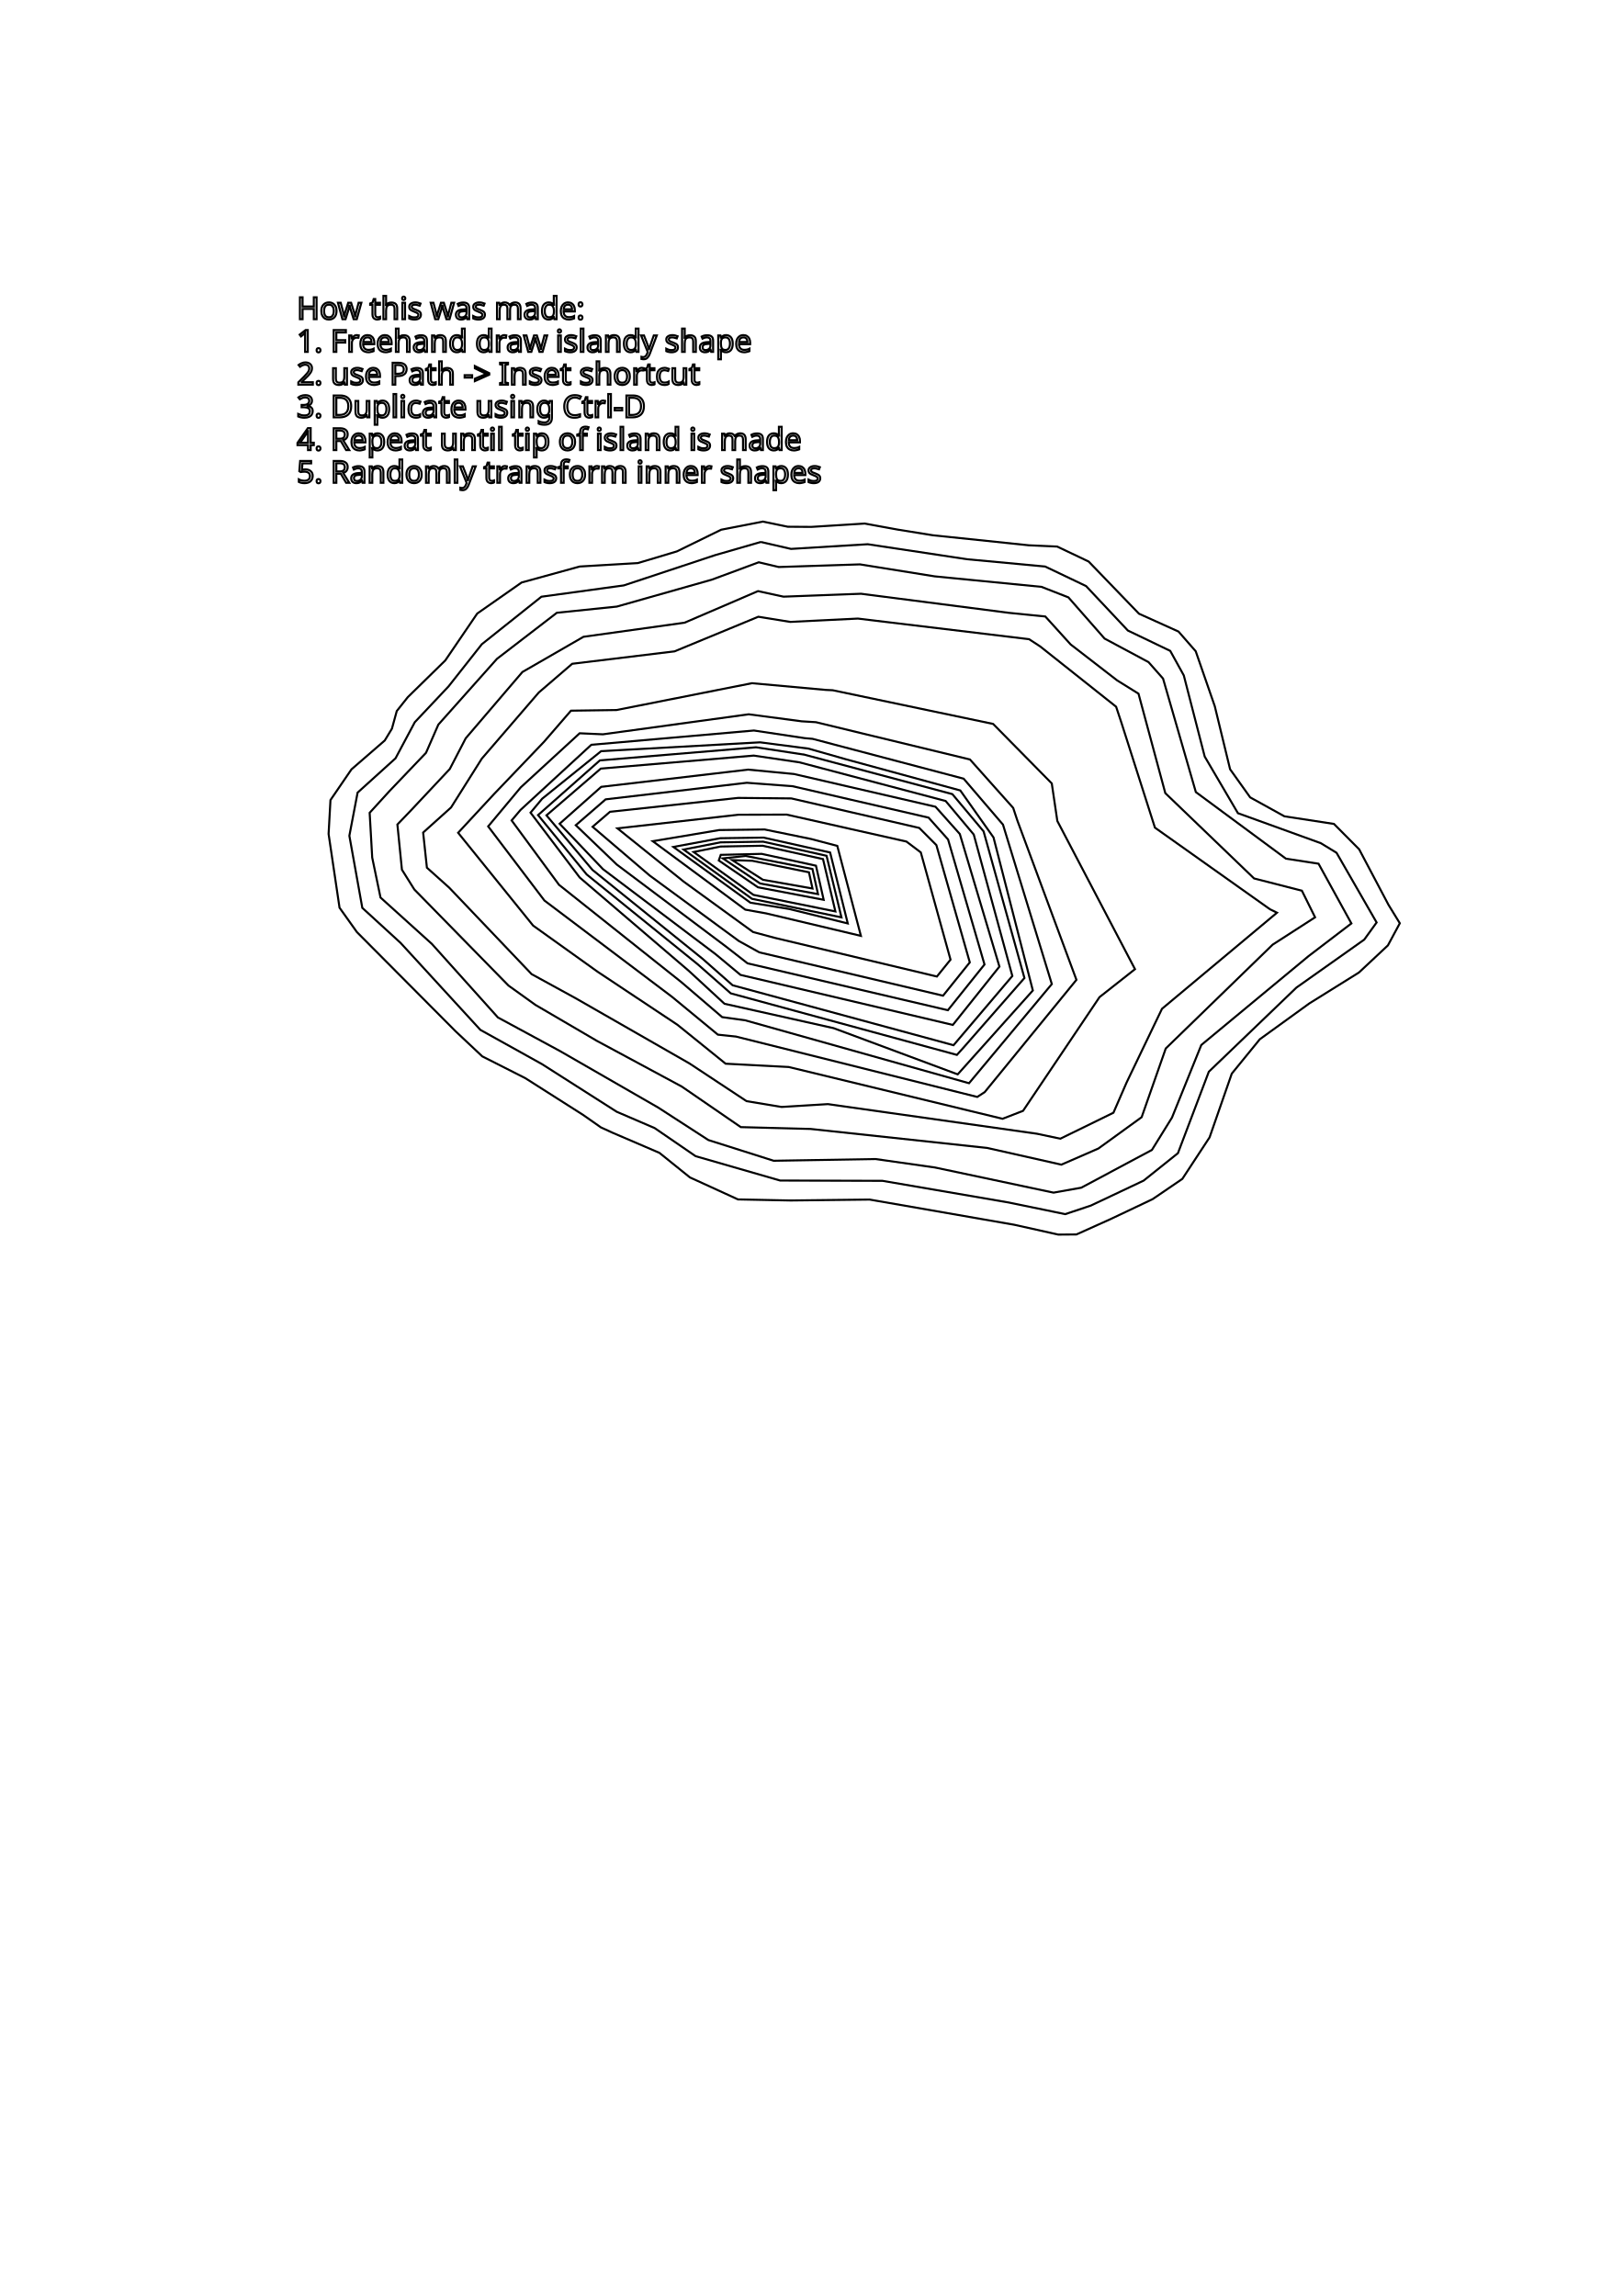
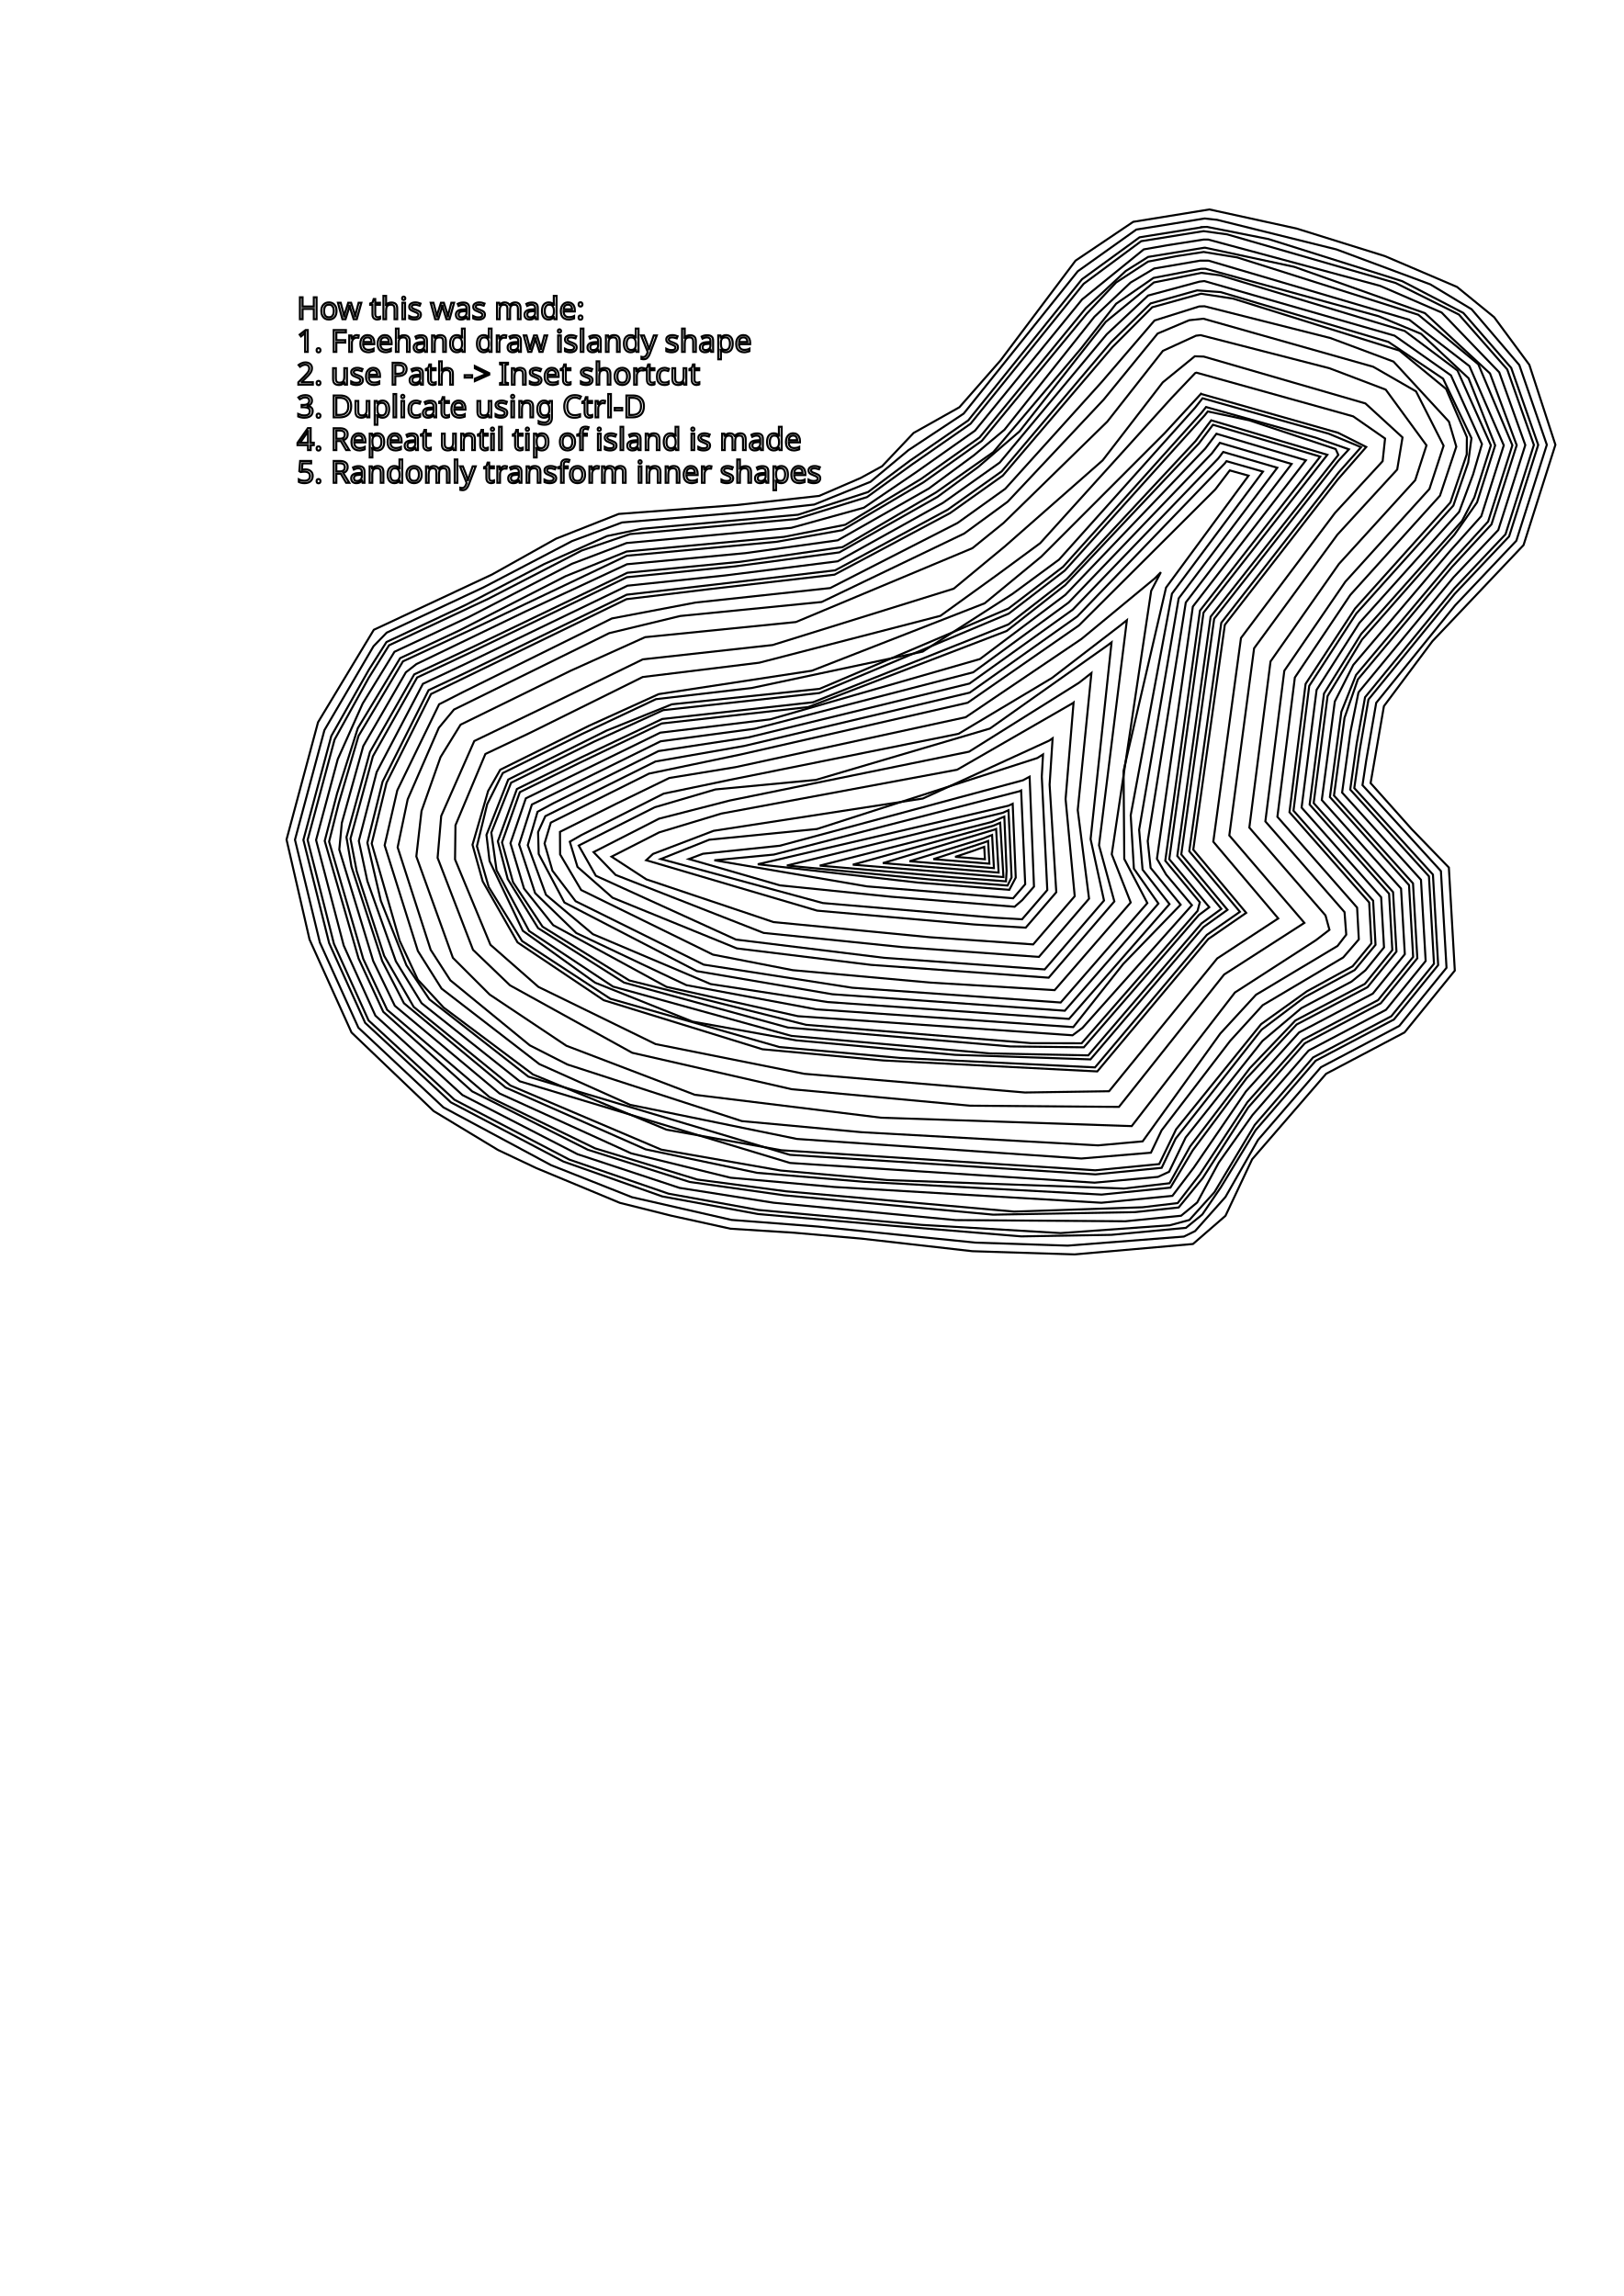
<svg xmlns="http://www.w3.org/2000/svg" width="210mm" height="297mm" viewBox="0 0 210 297" version="1.1" id="svg5">
  <defs id="defs2" />
  <g id="layer1">
-     <path id="path176" style="fill:none;fill-rule:evenodd;stroke:#000000;stroke-width:0.265px;stroke-linecap:butt;stroke-linejoin:miter;stroke-opacity:1" d="m 98.676,67.471 -5.404,1.051 -5.73,2.805 -5.044,1.51 -7.525,0.445 -7.514,2.069 -5.738,4.014 -4.13,6.066 -4.853,4.753 -1.422,1.793 -0.626,2.278 -0.926,1.528 -4.309,3.739 -2.714,3.97 -0.243,4.382 1.415,9.543 2.246,3.152 12.768,12.837 3.446,3.24 5.559,2.815 7.505,4.774 2.283,1.601 1.507,0.689 6.06,2.604 3.94,3.175 6.222,2.847 6.803,0.138 10.217,-0.119 18.695,3.256 5.702,1.274 2.353,-0.018 4.365,-1.962 5.487,-2.603 3.847,-2.622 3.522,-5.372 2.871,-8.244 3.625,-4.445 6.416,-4.643 6.408,-3.994 3.744,-3.506 1.54,-2.863 -1.467,-2.388 -3.793,-7.179 -3.259,-3.282 -6.405,-0.984 -4.431,-2.451 -2.597,-3.638 -1.977,-8.144 -2.467,-7.117 -2.227,-2.55 -5.113,-2.308 -6.507,-6.748 -4.073,-1.939 -3.66,-0.163 -12.399,-1.295 -4.577,-0.737 -4.253,-0.781 -6.91,0.433 -3.039,-0.021 -3.213,-0.666 z" />
-     <path id="path392" style="fill:none;fill-rule:evenodd;stroke:#000000;stroke-width:0.265px;stroke-linecap:butt;stroke-linejoin:miter;stroke-opacity:1" d="m 98.408,70.105 -5.919,1.706 -11.811,3.915 -10.655,1.462 -7.704,6.143 -4.295,5.445 -4.377,4.644 -2.492,4.671 -4.906,4.438 -1.064,5.584 1.674,9.326 4.949,4.53 10.318,11.249 7.976,4.434 9.669,6.164 4.896,2.106 5.302,3.636 10.929,3.15 13.242,0.039 16.318,2.802 7.311,1.507 3.315,-1.108 6.829,-3.23 4.433,-3.546 3.995,-10.537 11.333,-10.887 8.769,-6.204 1.599,-2.218 -5.183,-9.015 -2.03,-1.241 -10.723,-3.879 -4.296,-7.326 -2.704,-10.495 -1.754,-3.175 -5.479,-2.631 -5.407,-5.753 -5.293,-2.527 -10.095,-0.944 -12.848,-1.941 -9.924,0.605 -3.9,-0.898 z" />
-     <path id="path401" style="fill:none;fill-rule:evenodd;stroke:#000000;stroke-width:0.265px;stroke-linecap:butt;stroke-linejoin:miter;stroke-opacity:1" d="m 98.133,72.734 -6.061,2.247 -12.299,3.485 -7.752,0.798 -7.745,5.959 -7.583,8.509 -1.595,3.649 -4.731,4.954 -2.558,2.803 0.33,5.791 1.074,5.172 6.644,6.001 8.542,9.514 8.02,4.34 12.725,7.324 6.473,4.191 8.449,2.68 13.179,-0.222 7.675,1.092 15.342,3.253 3.583,-0.639 9.137,-4.883 2.595,-4.186 3.791,-9.391 13.869,-11.493 5.543,-4.233 -4.25,-7.725 -4.217,-0.651 -11.65,-8.612 -4.241,-14.683 -1.882,-2.132 -5.679,-3.041 -4.678,-5.33 -3.489,-1.364 -13.805,-1.356 -9.659,-1.55 -10.51,0.342 z" />
-     <path id="path408" style="fill:none;fill-rule:evenodd;stroke:#000000;stroke-width:0.265px;stroke-linecap:butt;stroke-linejoin:miter;stroke-opacity:1" d="m 98.002,76.479 -9.463,4.069 -13.072,1.824 -7.901,4.554 -7.331,8.573 -2.063,3.976 -4.923,5.249 -1.852,1.929 0.586,5.845 1.606,2.563 12.175,12.428 3.492,2.506 7.978,4.666 10.948,5.895 7.628,5.243 9.03,0.237 22.837,2.456 9.596,2.162 4.792,-2.091 5.589,-4.049 3.118,-8.888 13.825,-13.43 5.487,-3.537 -1.705,-3.443 -6.184,-1.584 -11.482,-11.037 -3.467,-12.865 -2.755,-1.713 -6.021,-4.655 -3.277,-3.616 -4.719,-0.473 -19.109,-2.468 -10.033,0.376 -3.277,-0.715 z" />
-     <path id="path419" style="fill:none;fill-rule:evenodd;stroke:#000000;stroke-width:0.265px;stroke-linecap:butt;stroke-linejoin:miter;stroke-opacity:1" d="m 98.08,79.779 -10.837,4.478 -13.237,1.606 -4.326,3.719 -7.366,8.552 -3.977,6.316 -3.61,3.244 0.486,4.545 2.89,2.59 10.653,11.18 5.699,3.123 14.73,8.44 7.363,4.864 4.539,0.755 5.992,-0.368 27.04,3.833 3.02,0.64 6.866,-3.358 1.706,-3.918 4.575,-9.529 14.87,-12.429 -0.909,-0.447 -14.875,-10.554 -4.331,-13.565 -0.69,-2.078 -9.804,-7.786 -1.45,-0.949 -22.14,-2.667 -8.747,0.43 z" />
-     <path id="path427" style="fill:none;fill-rule:evenodd;stroke:#000000;stroke-width:0.265px;stroke-linecap:butt;stroke-linejoin:miter;stroke-opacity:1" d="m 106.833,89.247 -9.578,-0.872 -17.524,3.472 -5.886,0.084 -3.495,4.036 -6.443,6.738 -4.655,5.02 9.698,12.005 8.35,5.976 10.318,6.857 6.228,5.032 8.16,0.427 27.663,6.698 2.647,-1.028 9.89,-14.71 4.587,-3.616 -10.044,-19.169 -0.718,-4.854 -7.588,-7.7 -20.753,-4.358 z" />
-     <path id="path442" style="fill:none;fill-rule:evenodd;stroke:#000000;stroke-width:0.265px;stroke-linecap:butt;stroke-linejoin:miter;stroke-opacity:1" d="m 103.673,93.305 -6.842,-0.908 -18.854,2.59 -3.008,-0.134 -7.616,6.994 -4.217,5.052 7.277,9.591 16.493,12.448 5.94,4.9 2.34,0.247 31.209,7.809 0.964,-0.627 11.86,-14.52 -7.625,-20.567 -0.554,-1.671 -5.591,-6.266 -19.925,-4.824 -1.85,-0.113 z" />
-     <path id="path451" style="fill:none;fill-rule:evenodd;stroke:#000000;stroke-width:0.265px;stroke-linecap:butt;stroke-linejoin:miter;stroke-opacity:1" d="m 104.095,95.486 -6.584,-0.99 -21.034,1.847 -9.162,8.433 -1.144,1.351 6.13,8.331 15.811,12.579 5.288,4.533 2.96,0.407 28.969,8.143 10.707,-12.827 -6.316,-20.624 -5.088,-5.942 -19.536,-5.154 -1,-0.087 z" />
-     <path id="path457" style="fill:none;fill-rule:evenodd;stroke:#000000;stroke-width:0.265px;stroke-linecap:butt;stroke-linejoin:miter;stroke-opacity:1" d="m 104.582,96.84 -6.274,-0.816 -20.566,1.145 -7.624,6.153 -1.501,1.799 6.36,8.391 14.09,12.057 4.634,4.274 14.114,3.155 16.048,5.976 9.719,-10.851 -5.087,-19.795 -4.297,-6.078 -14.857,-4.051 z" />
-     <path id="path462" style="fill:none;fill-rule:evenodd;stroke:#000000;stroke-width:0.265px;stroke-linecap:butt;stroke-linejoin:miter;stroke-opacity:1" d="m 104.02,97.617 -6.241,-0.951 -20.197,1.697 -7.993,7.071 6.286,7.679 14.364,11.625 4.272,3.758 29.249,7.96 0.924,-1.023 7.811,-8.921 -5.284,-18.97 -4.039,-4.817 -19.152,-5.109 z" />
-     <path id="path466" style="fill:none;fill-rule:evenodd;stroke:#000000;stroke-width:0.265px;stroke-linecap:butt;stroke-linejoin:miter;stroke-opacity:1" d="M 103.401,98.613 97.486,97.739 77.701,99.423 l -7.025,6.048 5.953,7.057 14.253,11.51 3.87,3.412 28.573,7.754 7.605,-8.955 -4.99,-18.297 -3.637,-4.34 z" />
-     <path id="path470" style="fill:none;fill-rule:evenodd;stroke:#000000;stroke-width:0.265px;stroke-linecap:butt;stroke-linejoin:miter;stroke-opacity:1" d="M 102.684,100.121 96.763,99.553 77.759,101.782 l -5.378,4.772 5.608,5.878 14.57,11.003 3.214,2.674 27.462,6.469 6.024,-7.544 -5.122,-17.15 -3.146,-3.527 z" />
-     <path id="path475" style="fill:none;fill-rule:evenodd;stroke:#000000;stroke-width:0.265px;stroke-linecap:butt;stroke-linejoin:miter;stroke-opacity:1" d="m 102.493,101.698 -5.903,-0.442 -18.261,2.144 -3.859,3.345 5.298,5.087 14.22,10.682 2.692,2.097 25.912,6.066 4.737,-5.916 -4.711,-16.169 -2.518,-2.826 z" />
-     <path id="path480" style="fill:none;fill-rule:evenodd;stroke:#000000;stroke-width:0.265px;stroke-linecap:butt;stroke-linejoin:miter;stroke-opacity:1" d="m 102.348,103.28 -6.881,-0.068 -16.576,1.799 -2.25,1.937 7.393,6.312 11.526,8.465 2.649,1.468 23.758,5.604 3.46,-4.309 -4.323,-15.171 -2.211,-2.219 z" />
-     <path id="path485" style="fill:none;fill-rule:evenodd;stroke:#000000;stroke-width:0.265px;stroke-linecap:butt;stroke-linejoin:miter;stroke-opacity:1" d="m 101.745,105.373 -6.26,0.016 -15.627,1.764 8.573,6.895 8.965,6.513 2.87,0.771 20.907,4.986 1.762,-2.182 -3.843,-13.871 -1.863,-1.406 z" />
-     <path id="path491" style="fill:none;fill-rule:evenodd;stroke:#000000;stroke-width:0.265px;stroke-linecap:butt;stroke-linejoin:miter;stroke-opacity:1" d="m 98.893,107.297 -5.87,0.074 -8.598,1.443 11.961,8.851 2.72,0.49 12.238,2.905 -3.054,-11.641 -3.333,-0.879 z" />
-     <path id="path498" style="fill:none;fill-rule:evenodd;stroke:#000000;stroke-width:0.265px;stroke-linecap:butt;stroke-linejoin:miter;stroke-opacity:1" d="m 98.77,108.349 -5.613,0.078 -6.065,1.129 9.959,7.211 5.005,0.813 7.588,1.871 -2.28,-9.177 z" />
-     <path id="path502" style="fill:none;fill-rule:evenodd;stroke:#000000;stroke-width:0.265px;stroke-linecap:butt;stroke-linejoin:miter;stroke-opacity:1" d="m 98.707,108.875 -5.534,0.089 -4.761,0.93 8.838,6.368 11.58,2.405 -1.928,-7.967 z" />
-     <path id="path505" style="fill:none;fill-rule:evenodd;stroke:#000000;stroke-width:0.265px;stroke-linecap:butt;stroke-linejoin:miter;stroke-opacity:1" d="m 98.641,109.4 -5.453,0.104 -3.474,0.708 7.735,5.545 10.594,2.141 -1.598,-6.77 z" />
-     <path id="path508" style="fill:none;fill-rule:evenodd;stroke:#000000;stroke-width:0.265px;stroke-linecap:butt;stroke-linejoin:miter;stroke-opacity:1" d="m 98.506,110.45 -5.289,0.13 -0.255,0.726 5.069,3.469 8.498,1.619 -0.997,-4.412 z" />
-     <path id="path512" style="fill:none;fill-rule:evenodd;stroke:#000000;stroke-width:0.265px;stroke-linecap:butt;stroke-linejoin:miter;stroke-opacity:1" d="m 96.45,110.722 -2.957,0.315 4.817,3.245 7.484,1.375 -0.716,-3.247 z" />
-     <path id="path515" style="fill:none;fill-rule:evenodd;stroke:#000000;stroke-width:0.265px;stroke-linecap:butt;stroke-linejoin:miter;stroke-opacity:1" d="m 97.304,111.347 -2.598,-0.086 3.97,2.543 6.406,1.129 -0.456,-2.097 z" />
    <text xml:space="preserve" style="font-size:3.969px;line-height:4.233px;font-family:Montserrat;-inkscape-font-specification:Montserrat;letter-spacing:0px;word-spacing:0px;fill:none;stroke:#000000;stroke-width:0.265px;stroke-linecap:butt;stroke-linejoin:miter;stroke-opacity:1" x="38.399" y="41.288" id="text589">
      <tspan id="tspan587" style="stroke-width:0.265px" x="38.399" y="41.288">How this was made:</tspan>
      <tspan style="stroke-width:0.265px" x="38.399" y="45.521" id="tspan591">1. Freehand draw islandy shape</tspan>
      <tspan style="stroke-width:0.265px" x="38.399" y="49.754" id="tspan593">2. use Path -&gt; Inset shortcut</tspan>
      <tspan style="stroke-width:0.265px" x="38.399" y="53.988" id="tspan645">3. Duplicate using Ctrl-D</tspan>
      <tspan style="stroke-width:0.265px" x="38.399" y="58.221" id="tspan647">4. Repeat until tip of island is made</tspan>
      <tspan style="stroke-width:0.265px" x="38.399" y="62.454" id="tspan649">5. Randomly transform inner shapes</tspan>
    </text>
+     <path id="path476" style="fill:none;fill-rule:evenodd;stroke:#000000;stroke-width:0.265px;stroke-linecap:butt;stroke-linejoin:miter;stroke-opacity:1" d="m 156.424,27.094 -9.859,1.6 -7.461,5.021 -9.695,12.899 -5.325,6.063 -5.924,3.328 -4.08,4.306 -2.76,1.514 -5.373,2.323 -10.675,1.183 -15.256,1.151 -8.086,3.193 -8.292,4.639 -15.291,7.153 -7.215,11.963 -4.074,15.174 2.976,12.928 5.431,12.029 10.629,10.168 8.313,5.024 4.979,2.357 10.784,4.484 6.603,1.652 7.695,1.692 8.203,0.52 8.76,0.765 14.326,1.626 13.234,0.414 15.303,-1.347 4.203,-3.647 3.453,-7.318 9.561,-11.051 10.145,-5.353 6.5,-8 -0.769,-13.325 -4.803,-4.962 -5.319,-5.961 1.725,-9.957 6.264,-8.391 11.793,-12.442 4.12,-12.973 -3.372,-10.344 -4.554,-6.165 -4.797,-3.909 -9.333,-3.991 -11.431,-3.568 z" />
+     <path id="path582" style="fill:none;fill-rule:evenodd;stroke:#000000;stroke-width:0.265px;stroke-linecap:butt;stroke-linejoin:miter;stroke-opacity:1" d="m 155.811,28.262 -8.844,1.432 -7.572,5.394 -14.759,18.414 -7.141,4.725 -4.909,4.096 -7.282,2.942 -8.038,0.906 -16.815,1.413 -6.445,2.399 -11.491,6.006 -12.501,5.849 -1.704,1.756 -6.352,10.856 -3.808,14.179 3.219,13.283 4.984,11.028 10.99,10.3 13.921,7.476 10.461,4.146 12.881,2.94 11.206,0.862 20.34,2.075 11.944,0.391 15.023,-1.173 1.447,-0.709 3.928,-4.415 4.217,-7.386 8.126,-9.394 10.137,-5.346 6.109,-7.52 -0.723,-12.51 -10.145,-11.113 0.494,-3.25 1.282,-7.398 10.21,-12.613 7.914,-8.355 3.943,-12.412 L 196.5,47.225 190.332,40.007 184.992,36.787 172.85,32.266 157.414,28.437 Z" />
+     <path id="path590" style="fill:none;fill-rule:evenodd;stroke:#000000;stroke-width:0.265px;stroke-linecap:butt;stroke-linejoin:miter;stroke-opacity:1" d="m 155.625,29.369 -8.24,1.328 -7.449,5.427 -14.708,18.255 -7.56,5.225 -5.402,4.046 -9.043,2.932 -20.257,1.825 -4.445,0.932 -8.127,3.621 -10.145,5.279 -10.264,4.809 -2.269,3.575 -4.869,8.587 -3.608,13.438 3.331,13.353 4.66,10.314 11.084,10.279 14.558,7.659 12.791,4.512 12.386,2.278 17.285,1.508 16.756,1.383 11.65,-0.201 9.642,-0.906 2.115,-1.723 2.407,-3.531 4.496,-7.385 7.763,-8.978 10.125,-5.338 5.715,-7.035 -0.676,-11.705 -10.172,-11.188 0.715,-4.991 1.119,-6.467 11.15,-13.662 7.039,-7.432 3.764,-11.842 -3.489,-9.957 -6.193,-7.112 -7.91,-4.112 -17.297,-5.447 -7.943,-1.572 -0.486,0.018 z" />
+     <path id="path594" style="fill:none;fill-rule:evenodd;stroke:#000000;stroke-width:0.265px;stroke-linecap:butt;stroke-linejoin:miter;stroke-opacity:1" d="m 155.666,29.898 -8.074,1.301 -7.439,5.515 -14.63,18.104 -7.597,5.287 -5.794,4.198 -9.151,2.838 -21.503,1.946 -6.238,2.125 -12.046,6.224 -12.873,6.035 -2.634,4.214 -4.419,7.992 -3.483,12.976 3.401,13.426 4.482,9.922 11.118,10.261 14.845,7.738 12.836,4.41 11.618,2.105 21.085,1.929 18.005,1.063 14.128,-1.012 2.527,-0.686 3.231,-3.582 5.22,-8.713 7.545,-8.727 10.119,-5.334 5.518,-6.793 -0.652,-11.303 -10.182,-11.221 0.838,-5.963 1.081,-5.982 11.563,-14.107 6.6,-6.969 3.674,-11.557 -3.45,-9.776 -6.247,-7.093 -8.201,-4.09 -21.782,-6.284 z" />
+     <path id="path597" style="fill:none;fill-rule:evenodd;stroke:#000000;stroke-width:0.265px;stroke-linecap:butt;stroke-linejoin:miter;stroke-opacity:1" d="m 155.662,30.988 -4.62,0.725 -3.114,0.547 -7.976,6.475 -13.843,16.965 -7.662,5.409 -6.724,4.567 -9.381,2.601 -21.299,1.965 -7.091,2.696 -13.3,6.865 -9.632,4.508 -4.117,6.702 -3.216,7.185 -2.808,10.468 3.573,13.642 4.097,9.069 11.263,10.272 14.88,7.652 13.187,4.356 12.17,1.924 23.567,2.245 21.924,0.151 7.217,-0.715 2.078,-1.714 2.793,-5.16 4.357,-6.146 7.26,-8.346 10.018,-5.279 5.123,-6.309 -0.605,-10.496 -10.201,-11.289 1.09,-7.912 1.029,-5.049 12.291,-14.886 5.789,-6.116 3.494,-10.986 -3.369,-9.413 -7.449,-7.731 -7.952,-3.454 -22.236,-5.987 z" />
+     <path id="path601" style="fill:none;fill-rule:evenodd;stroke:#000000;stroke-width:0.265px;stroke-linecap:butt;stroke-linejoin:miter;stroke-opacity:1" d="m 155.738,32.047 -7.249,1.188 -2.901,1.828 -5.149,4.79 -13.747,16.733 -7.59,5.381 -9.787,5.914 -7.913,1.566 -20.355,1.893 -7.914,3.201 -13.683,6.994 -7.7,3.604 -5.472,9.057 -2.679,8.43 -1.601,6.153 4.374,15.194 3.199,6.911 11.5,10.293 14.956,7.548 13.171,4.165 12.224,1.726 27.028,2.507 18.285,-0.324 5.707,-0.606 3.101,-3.791 5.905,-9.158 7.306,-8.286 9.826,-5.178 4.729,-5.824 -0.559,-9.691 -10.221,-11.355 1.364,-10.055 1.724,-4.968 12.18,-14.548 5.106,-5.515 3.257,-10.235 -3.451,-9.282 -8.421,-7.799 -16.889,-5.99 -11.523,-2.473 -0.1,5.78e-4 z" />
+     <path id="path605" style="fill:none;fill-rule:evenodd;stroke:#000000;stroke-width:0.265px;stroke-linecap:butt;stroke-linejoin:miter;stroke-opacity:1" d="m 152.193,33.129 -3.704,0.707 -4.149,2.715 -3.777,4.021 -13.581,16.456 -7.56,5.37 -10.495,6.183 -8.484,1.502 -19.383,1.804 -18.794,8.945 -10.147,4.716 -5.751,9.655 -2.566,8.724 -1.238,4.943 4.413,15.159 3.098,6.601 13.231,11.284 13.664,6.633 13.225,4.034 11.46,1.52 29.499,2.626 16.625,-0.561 4.531,-0.538 2.865,-3.711 6.157,-9.343 7.175,-8.084 9.73,-5.127 4.531,-5.582 -0.535,-9.289 -10.23,-11.389 1.481,-11.023 1.895,-4.763 12.32,-14.646 4.764,-5.204 3.14,-9.87 -4.411,-10.48 -7.76,-6.405 -23.421,-7.415 -4.335,-0.706 z" />
+     <path id="path608" style="fill:none;fill-rule:evenodd;stroke:#000000;stroke-width:0.265px;stroke-linecap:butt;stroke-linejoin:miter;stroke-opacity:1" d="m 155.23,33.713 -5.958,1.022 -3.05,1.814 -4.672,4.419 -11.639,14.62 -3.949,3.304 -5.841,4.306 -11.772,6.692 -11.926,1.658 -15.33,1.438 -13.155,6.124 -14.084,6.794 -1.363,1.064 -5.51,9.544 -2.77,9.935 -0.329,3.453 4.388,14.415 2.792,5.792 13.551,11.342 17.024,7.744 12.85,3.152 13.41,1.198 34.557,2.04 9.178,-0.893 2.764,-3.65 6.751,-9.862 6.868,-7.626 9.539,-5.025 4.137,-5.098 -0.488,-8.488 -10.25,-11.451 1.683,-12.743 2.387,-4.729 12.475,-14.687 4.081,-4.561 2.911,-9.164 -4.443,-10.244 -7.767,-5.991 -25.965,-7.653 -1.085,-0.005 z" />
+     <path id="path612" style="fill:none;fill-rule:evenodd;stroke:#000000;stroke-width:0.265px;stroke-linecap:butt;stroke-linejoin:miter;stroke-opacity:1" d="m 155.33,34.768 -6.15,1.182 -4.827,3.34 -4.578,5.839 -11.314,13.361 -7.406,5.208 -12.088,7.073 -13.25,1.904 -14.573,1.411 -20.151,9.677 -7.418,3.473 -5.728,10.037 -3.038,11.023 0.649,3.816 3.981,12.215 2.804,5.448 13.154,10.906 18.108,7.994 14.418,3.036 13.862,1.164 30.69,1.651 8.902,-0.9 2.878,-4.811 6.96,-9.323 6.483,-6.967 9.171,-4.83 3.742,-4.613 -0.441,-7.688 -10.268,-11.512 1.799,-13.839 4.456,-7.314 11.96,-13.578 2.916,-4.165 2.343,-7.372 -3.436,-8.678 -6.141,-5.749 -5.486,-2.279 -22.401,-6.143 -0.586,0.005 z" />
+     <path id="path616" style="fill:none;fill-rule:evenodd;stroke:#000000;stroke-width:0.265px;stroke-linecap:butt;stroke-linejoin:miter;stroke-opacity:1" d="m 155.385,35.295 -6.153,1.243 -6.221,5.095 -11.153,14.173 -5.362,4.617 -5.253,3.854 -12.69,7.176 -13.484,1.809 -13.988,1.402 -20.505,9.873 -6.626,3.103 -5.721,10.19 -2.903,10.655 0.807,4.214 3.555,10.943 3.812,6.601 12.508,10.17 19.517,8.297 15.455,2.704 13.751,1.231 30.615,1.101 5.916,-0.688 2.664,-4.763 7.734,-10.132 5.881,-6.16 8.988,-4.733 3.545,-4.371 -0.418,-7.287 -10.275,-11.541 1.857,-14.354 4.81,-7.713 13.038,-14.614 1.597,-3.047 2.141,-6.733 -4.318,-9.676 -6.821,-5.117 -23.895,-7.208 z" />
+     <path id="path619" style="fill:none;fill-rule:evenodd;stroke:#000000;stroke-width:0.265px;stroke-linecap:butt;stroke-linejoin:miter;stroke-opacity:1" d="m 155.107,36.438 -6.613,1.789 -5.346,5.002 -13.849,16.606 -7.337,5.208 -13.617,7.563 -14.579,1.833 -12.613,1.325 -21.061,10.161 -5.397,2.533 -5.981,11.421 -2.306,8.905 1.106,5.195 3.688,10.373 3.323,5.413 12.697,10.107 34.959,10.563 39.393,2.549 8.186,-0.746 1.444,-0.662 2.145,-4.436 9.933,-12.492 5.027,-4.24 6.482,-3.428 1.811,-1.472 2.399,-2.958 -0.371,-6.486 -10.289,-11.598 1.941,-15.231 5.545,-8.669 12.887,-14.35 1.811,-4.859 1.142,-3.915 -4.007,-8.884 -7.295,-5.138 -24.606,-7.064 -0.647,0.079 z" />
+     <path id="path623" style="fill:none;fill-rule:evenodd;stroke:#000000;stroke-width:0.265px;stroke-linecap:butt;stroke-linejoin:miter;stroke-opacity:1" d="m 154.834,37.562 -6.021,1.688 -5.116,5.012 -14.152,16.717 -6.967,4.946 -14.568,7.851 -15.452,1.825 -11.5,1.325 -21.096,10.223 -4.533,2.129 -5.952,11.847 -1.964,7.894 1.742,7.502 3.308,8.336 2.982,4.427 12.788,9.984 33.824,10.115 39.521,2.529 8.566,-0.846 1.806,-3.775 11.111,-14.092 5.578,-4.218 6.469,-3.502 2.694,-3.264 -0.309,-5.701 -10.301,-11.652 2.035,-16.138 6.091,-9.36 12.554,-13.969 1.917,-5.559 0.421,-3.16 -3.664,-7.682 -7.066,-4.762 -21.707,-6.447 z" />
+     <path id="path627" style="fill:none;fill-rule:evenodd;stroke:#000000;stroke-width:0.265px;stroke-linecap:butt;stroke-linejoin:miter;stroke-opacity:1" d="m 155.281,38.008 -6.257,1.737 -5.142,5.154 -14.188,16.625 -6.813,4.846 -14.951,7.965 -16.024,1.854 -10.876,1.315 -21.13,10.258 -4.153,2.012 -5.756,11.485 -1.917,7.854 3.614,12.572 2.347,5.038 3.333,3.603 11.568,8.662 17.273,7.141 14.866,2.664 40.578,2.592 8.273,-0.805 2.188,-4.506 10.993,-13.598 5.915,-4.243 5.922,-3.243 2.421,-2.952 -0.285,-5.301 -10.307,-11.678 2.087,-16.601 6.394,-9.737 12.332,-13.726 2.111,-6.209 0.021,-2.239 -2.688,-6.236 -6.042,-4.965 -21.509,-6.72 -4.095,-0.626 -0.1,0.006 z" />
+     <path id="path630" style="fill:none;fill-rule:evenodd;stroke:#000000;stroke-width:0.265px;stroke-linecap:butt;stroke-linejoin:miter;stroke-opacity:1" d="m 155.096,39.639 -5.773,1.815 -6.838,7.958 -12.474,13.818 -6.166,4.418 -16.476,8.421 -17.421,1.875 -10.811,2.056 -19.246,9.522 -3.097,1.579 -5.41,11.13 -1.636,7.11 4.299,13.676 3.062,4.863 12.647,9.767 11.752,5.269 21.572,4.414 36.771,2.53 9.003,-0.752 1.38,-2.891 8.859,-11.562 4.214,-4.626 10.421,-6.18 2.013,-2.331 -0.221,-4.117 -10.309,-11.744 2.258,-18.019 7.181,-10.691 11.587,-12.829 2.113,-6.34 -0.953,-3.238 -7.165,-7.764 -8.166,-3.048 -16.28,-4.111 z" />
+     <path id="path635" style="fill:none;fill-rule:evenodd;stroke:#000000;stroke-width:0.265px;stroke-linecap:butt;stroke-linejoin:miter;stroke-opacity:1" d="m 153.801,41.422 -4.078,1.722 -6.966,8.532 -12.426,13.22 -5.619,4.115 -18.448,8.859 -18.288,1.812 -9.181,2.218 -20.079,9.885 -1.956,2.355 -4.032,9.254 -1.3,6.211 4.271,13.257 2.546,3.945 10.277,8.415 4.861,2.476 22.569,7.324 15.488,1.436 30.578,1.702 5.766,-0.521 10.04,-13.943 4.619,-5.019 10.547,-6.313 1.125,-1.46 -0.221,-2.915 -10.24,-11.736 2.452,-19.485 7.901,-11.53 10.866,-11.987 1.834,-5.594 -3.564,-7.029 -5.544,-3.187 -21.954,-6.215 z" />
+     <path id="path640" style="fill:none;fill-rule:evenodd;stroke:#000000;stroke-width:0.265px;stroke-linecap:butt;stroke-linejoin:miter;stroke-opacity:1" d="m 154.689,43.422 -4.286,1.962 -7.196,9.158 -13.403,13.098 -4.035,3.268 -22.835,9.556 -19.501,1.957 -9.64,4.346 -14.224,6.972 -2.593,4.198 -2.458,6.967 -0.672,5.877 4.729,13.119 4.758,4.753 9.915,6.619 16.617,6.345 24.076,2.961 32.428,1.09 13.35,-17.284 10.467,-6.76 1.757,-1.348 -0.512,-1.861 -9.849,-11.359 2.74,-21.494 8.849,-12.613 9.864,-10.834 1.457,-4.508 -5.268,-7.204 -7.285,-2.77 -16.651,-4.28 z" />
+     <path id="path646" style="fill:none;fill-rule:evenodd;stroke:#000000;stroke-width:0.265px;stroke-linecap:butt;stroke-linejoin:miter;stroke-opacity:1" d="m 154.527,46.086 -4.144,3.375 -7.773,10.089 -12.64,11.12 -6.621,5.477 -23.432,7.292 -16.781,1.853 -12.445,6.056 -9.351,4.508 -4.278,9.698 -0.465,5.413 4.581,11.899 4.79,4.597 15.794,8.718 20.615,4.712 23.09,2.133 19.25,0.156 13.604,-17.125 10.379,-6.68 -9.709,-11.309 3.207,-24.211 10.766,-14.687 7.741,-8.434 0.688,-4.154 -4.798,-4.395 -20.911,-6.062 -1.156,-0.039 z" />
+     <path id="path655" style="fill:none;fill-rule:evenodd;stroke:#000000;stroke-width:0.265px;stroke-linecap:butt;stroke-linejoin:miter;stroke-opacity:1" d="m 154.584,48.256 -3.075,3.234 -16.977,18.772 -5.52,4.067 -7.383,5.331 -23.433,6.065 -15.072,1.85 -14.532,7.201 -5.816,2.755 -3.869,9.224 -0.055,4.416 4.577,11.041 6.207,5.448 15.154,7.399 19.221,3.842 28.553,2.419 10.878,-0.164 13.986,-17.18 7.891,-5.172 -8.398,-9.924 3.58,-26.35 12.163,-16.187 6.158,-6.686 0.315,-2.931 -4.124,-2.868 -20.263,-5.652 -0.096,0.029 z" />
+     <path id="path661" style="fill:none;fill-rule:evenodd;stroke:#000000;stroke-width:0.265px;stroke-linecap:butt;stroke-linejoin:miter;stroke-opacity:1" d="m 155.234,51.037 -4.615,5.008 -15.952,15.963 -7.315,6.03 L 105,86.761 l -19.807,3.026 -8.976,4.076 -11.517,5.704 -1.572,2.761 -2.017,6.948 1.32,4.734 4.508,7.898 11.138,7.472 20.532,6.346 15.648,1.451 27.66,1.417 14.359,-17.128 4.899,-3.384 -6.844,-8.176 4.082,-29.08 14.584,-18.776 3.704,-4.229 -3.636,-1.837 -17.701,-5.021 -0.13,0.075 z" />
+     <path id="path668" style="fill:none;fill-rule:evenodd;stroke:#000000;stroke-width:0.265px;stroke-linecap:butt;stroke-linejoin:miter;stroke-opacity:1" d="m 154.57,52.738 -17.6,19.648 -5.999,4.421 -11.638,7.485 L 97.24,88.992 84.833,90.441 75.3,94.933 65.025,100 l -2.013,4.021 -1.33,5.441 1.526,5.279 4.311,6.983 11.415,7.466 21.879,6.253 15.585,1.406 25.222,1.225 14.467,-17.144 4.277,-2.984 -6.551,-7.836 4.139,-29.545 15.199,-19.471 2.881,-3.249 -4.181,-1.742 -16.323,-4.584 z" />
+     <path id="path671" style="fill:none;fill-rule:evenodd;stroke:#000000;stroke-width:0.265px;stroke-linecap:butt;stroke-linejoin:miter;stroke-opacity:1" d="m 155.414,53.375 -17.918,19.938 -7.072,5.407 -24.431,10.388 -19.102,1.999 -8.432,3.394 -12.723,6.335 -2.82,7.166 0.401,3.381 4.305,9.021 9.351,6.715 12.593,5.028 13.438,2.431 20.52,1.871 17.511,0.589 14.615,-17.117 3.108,-2.232 -5.979,-7.168 4.254,-30.479 16.034,-20.4 1.392,-1.52 -4.309,-1.51 -14.167,-3.959 z" />
+     <path id="path675" style="fill:none;fill-rule:evenodd;stroke:#000000;stroke-width:0.265px;stroke-linecap:butt;stroke-linejoin:miter;stroke-opacity:1" d="m 155.836,53.693 -18.124,20.113 -7.255,5.574 -24.482,10.266 -20.199,2.215 -8.942,4.075 -10.731,5.312 -2.56,6.449 0.679,4.878 4.213,7.858 10.844,7.183 23.074,6.381 25.681,2.271 12.713,0.248 14.65,-17.07 2.567,-1.877 -5.701,-6.844 4.312,-30.945 16.516,-20.938 -0.346,-0.753 -11.19,-3.722 -5.347,-1.144 z" />
+     <path id="path678" style="fill:none;fill-rule:evenodd;stroke:#000000;stroke-width:0.265px;stroke-linecap:butt;stroke-linejoin:miter;stroke-opacity:1" d="m 154.621,57.062 -16.646,17.844 -7.548,5.862 -25.282,10.075 -19.498,2.161 -10.388,4.926 -8.404,4.132 -2.467,6.766 1.278,4.88 3.928,6.352 11.122,7.045 21.201,5.813 28.758,2.445 9.5,0.111 14.88,-17.109 1.346,-1.01 -5.176,-6.221 4.43,-31.883 16.018,-20.42 -15.023,-4.461 z" />
+     <path id="path682" style="fill:none;fill-rule:evenodd;stroke:#000000;stroke-width:0.265px;stroke-linecap:butt;stroke-linejoin:miter;stroke-opacity:1" d="m 155.043,57.381 -17.272,18.299 -7.568,5.936 -25.678,9.849 -18.942,2.119 -10.619,5.09 -7.729,3.793 -2.307,6.498 1.425,5.153 3.816,5.751 11.218,6.956 22.875,5.743 29.089,2.369 6.54,0.016 14.996,-17.129 0.293,-1.109 -4.47,-5.374 4.486,-32.354 15.553,-19.92 -13.873,-4.119 -1.834,2.432 z" />
+     <path id="path685" style="fill:none;fill-rule:evenodd;stroke:#000000;stroke-width:0.265px;stroke-linecap:butt;stroke-linejoin:miter;stroke-opacity:1" d="m 155.887,58.018 -18.102,18.93 -11.047,8.303 -27.133,7.803 -14.211,1.72 -11.487,5.614 -5.9,2.884 -1.988,5.805 1.753,5.861 3.773,4.735 14.657,7.983 16.993,3.793 35.523,2.471 1.285,-0.96 14.152,-15.869 -3.339,-3.967 -1.184,-2.036 4.645,-32.626 14.621,-18.92 -11.574,-3.432 z" />
+     <path id="path689" style="fill:none;fill-rule:evenodd;stroke:#000000;stroke-width:0.265px;stroke-linecap:butt;stroke-linejoin:miter;stroke-opacity:1" d="m 156.73,58.654 -18.515,19.282 -12.347,9.03 -28.278,7.304 -12.148,1.621 -12.783,6.292 -3.868,1.885 -1.651,5.168 2.069,6.291 5.324,5.165 14.238,6.741 16.804,3.128 33.235,2.3 6.453,-8.158 7.434,-7.678 -3.885,-4.766 -0.371,-3.457 4.922,-30.869 13.688,-17.916 -9.283,-2.734 z" />
+     <path id="path693" style="fill:none;fill-rule:evenodd;stroke:#000000;stroke-width:0.265px;stroke-linecap:butt;stroke-linejoin:miter;stroke-opacity:1" d="m 157.574,59.291 -18.834,19.57 -13.354,9.559 -28.619,6.972 -11.599,1.764 -13.656,6.777 -1.99,1.076 -1.263,4.322 2.353,6.413 6.072,5.096 15.223,6.452 15.15,2.33 31.203,2.181 12.996,-14.854 -3.482,-4.456 -0.445,-5.154 5.114,-29.933 12.754,-16.902 -6.998,-2.041 z" />
+     <path id="path697" style="fill:none;fill-rule:evenodd;stroke:#000000;stroke-width:0.265px;stroke-linecap:butt;stroke-linejoin:miter;stroke-opacity:1" d="m 158.418,59.928 -19.084,19.809 -13.922,9.859 -29.172,6.9 -11.464,2.008 -14.249,7.073 -0.934,2.057 0.079,2.829 3.328,6.283 17.118,8.872 17.525,2.992 30.074,2.133 12.105,-13.863 -3.172,-4.517 -0.411,-6.905 5.335,-28.665 11.768,-15.788 -4.717,-1.352 z" />
+     <path id="path701" style="fill:none;fill-rule:evenodd;stroke:#000000;stroke-width:0.265px;stroke-linecap:butt;stroke-linejoin:miter;stroke-opacity:1" d="m 157.176,63.314 -17.642,17.595 -14.385,9.995 -29.336,6.689 -11.866,2.477 -12.708,6.34 -0.811,2.697 1.023,3.525 2.995,3.944 16.57,8.206 19.21,2.989 26.957,1.909 11.207,-12.863 -2.983,-5.707 -0.091,-11.399 5.493,-23.704 10.672,-14.475 -2.432,-0.682 z" />
+     <path id="path705" style="fill:none;fill-rule:evenodd;stroke:#000000;stroke-width:0.265px;stroke-linecap:butt;stroke-linejoin:miter;stroke-opacity:1" d="m 149.316,74.848 -9.434,7.797 -14.987,10.131 -29.78,6.461 -8.552,1.4 -6.863,3.333 -7.274,3.632 0.015,2.921 2.722,4.606 17.05,8.358 10.317,2.01 17.791,1.605 16.081,0.977 9.836,-11.338 -2.451,-6.237 5.1,-34.077 1.254,-2.41 -0.822,0.832 z" />
+     <path id="path710" style="fill:none;fill-rule:evenodd;stroke:#000000;stroke-width:0.265px;stroke-linecap:butt;stroke-linejoin:miter;stroke-opacity:1" d="m 144.816,80.965 -8.772,6.742 -12.076,7.216 -29.65,5.972 -8.478,1.765 -10.627,5.349 -1.518,0.869 0.994,3.262 4.535,3.983 16.083,6.559 17.334,2.129 22.986,1.659 8.496,-9.867 -1.982,-7.259 3.605,-29.124 z" />
+     <path id="path715" style="fill:none;fill-rule:evenodd;stroke:#000000;stroke-width:0.265px;stroke-linecap:butt;stroke-linejoin:miter;stroke-opacity:1" d="m 143.246,83.479 -15.221,10.765 -22.516,6.642 -12.979,1.232 -7.845,2.304 -9.837,4.954 2.214,3.907 18.123,8.256 19.15,2.358 20.783,1.502 7.668,-8.908 -1.734,-7.945 2.71,-25.458 z" />
+     <path id="path719" style="fill:none;fill-rule:evenodd;stroke:#000000;stroke-width:0.265px;stroke-linecap:butt;stroke-linejoin:miter;stroke-opacity:1" d="m 139.549,88.32 -14.214,8.912 -30.962,6.323 -9.138,2.346 -8.469,4.324 2.853,2.95 19.148,7.503 17.915,1.832 17.684,1.271 6.486,-7.533 -1.463,-11.457 1.77,-17.734 z" />
+     <path id="path724" style="fill:none;fill-rule:evenodd;stroke:#000000;stroke-width:0.265px;stroke-linecap:butt;stroke-linejoin:miter;stroke-opacity:1" d="m 138.779,90.938 -14.991,8.63 -30.496,5.673 -8.028,2.427 -6.172,3.146 4.504,2.934 16.445,5.527 20.184,1.956 13.398,0.934 5.375,-6.238 -1.181,-12.559 1.032,-12.486 z" />
+     <path id="path729" style="fill:none;fill-rule:evenodd;stroke:#000000;stroke-width:0.265px;stroke-linecap:butt;stroke-linejoin:miter;stroke-opacity:1" d="m 135.703,95.801 -16.35,7.494 -27.062,4.176 -7.841,2.991 -0.877,0.813 22.107,6.521 20.33,1.792 6.651,0.409 3.953,-4.586 -0.864,-13.909 0.389,-6.003 z" />
+     <path id="path735" style="fill:none;fill-rule:evenodd;stroke:#000000;stroke-width:0.265px;stroke-linecap:butt;stroke-linejoin:miter;stroke-opacity:1" d="m 134.164,98.053 -28.509,9.185 -13.926,1.384 -6.267,2.494 20.954,5.697 22.119,1.889 3.653,0.213 3.262,-3.783 -0.712,-14.675 0.161,-2.868 z" />
+     <path id="path739" style="fill:none;fill-rule:evenodd;stroke:#000000;stroke-width:0.265px;stroke-linecap:butt;stroke-linejoin:miter;stroke-opacity:1" d="m 132.309,100.93 -31.45,8.469 -9.949,1.039 -1.818,0.684 11.79,3.407 14.403,1.472 15.939,1.29 1,-0.873 1.506,-1.733 -0.566,-14.217 z" />
+     <path id="path744" style="fill:none;fill-rule:evenodd;stroke:#000000;stroke-width:0.265px;stroke-linecap:butt;stroke-linejoin:miter;stroke-opacity:1" d="m 131.881,102.344 -31.803,8.201 -7.691,0.736 19.758,3.378 18.884,1.538 1.564,-1.816 -0.525,-12.135 -0.188,0.098 z" />
+     <path id="path748" style="fill:none;fill-rule:evenodd;stroke:#000000;stroke-width:0.265px;stroke-linecap:butt;stroke-linejoin:miter;stroke-opacity:1" d="m 130.445,104.217 -32.437,7.578 20.704,2.371 11.826,0.938 0.832,-1.578 -0.395,-9.559 z" />
+     <path id="path752" style="fill:none;fill-rule:evenodd;stroke:#000000;stroke-width:0.265px;stroke-linecap:butt;stroke-linejoin:miter;stroke-opacity:1" d="m 129.709,105.133 -27.938,6.828 18.682,1.82 9.855,0.768 0.524,-1.05 -0.401,-8.694 z" />
+     <path id="path755" style="fill:none;fill-rule:evenodd;stroke:#000000;stroke-width:0.265px;stroke-linecap:butt;stroke-linejoin:miter;stroke-opacity:1" d="m 128.254,106.328 -22.232,5.646 17.171,1.504 6.915,0.528 0.08,-1.33 -0.295,-7.047 -1.639,0.699 z" />
+     <path id="path758" style="fill:none;fill-rule:evenodd;stroke:#000000;stroke-width:0.265px;stroke-linecap:butt;stroke-linejoin:miter;stroke-opacity:1" d="m 128.461,106.814 -18.164,5.039 19.482,1.6 -0.422,-7.021 z" />
+     <path id="path761" style="fill:none;fill-rule:evenodd;stroke:#000000;stroke-width:0.265px;stroke-linecap:butt;stroke-linejoin:miter;stroke-opacity:1" d="m 128.668,107.301 -14.49,4.346 14.979,1.229 -0.324,-5.645 -0.092,0.039 z" />
+     <path id="path764" style="fill:none;fill-rule:evenodd;stroke:#000000;stroke-width:0.265px;stroke-linecap:butt;stroke-linejoin:miter;stroke-opacity:1" d="m 127.1,108.486 -9.477,2.922 10.926,0.891 -0.238,-4.289 z" />
+     <path id="path767" style="fill:none;fill-rule:evenodd;stroke:#000000;stroke-width:0.265px;stroke-linecap:butt;stroke-linejoin:miter;stroke-opacity:1" d="m 127.293,108.979 -6.58,2.16 7.25,0.584 -0.166,-2.941 z" />
+     <path id="path770" style="fill:none;fill-rule:evenodd;stroke:#000000;stroke-width:0.265px;stroke-linecap:butt;stroke-linejoin:miter;stroke-opacity:1" d="m 125.846,110.068 -2.318,0.771 3.855,0.307 -0.088,-1.605 -1.449,0.527 z" />
  </g>
</svg>
